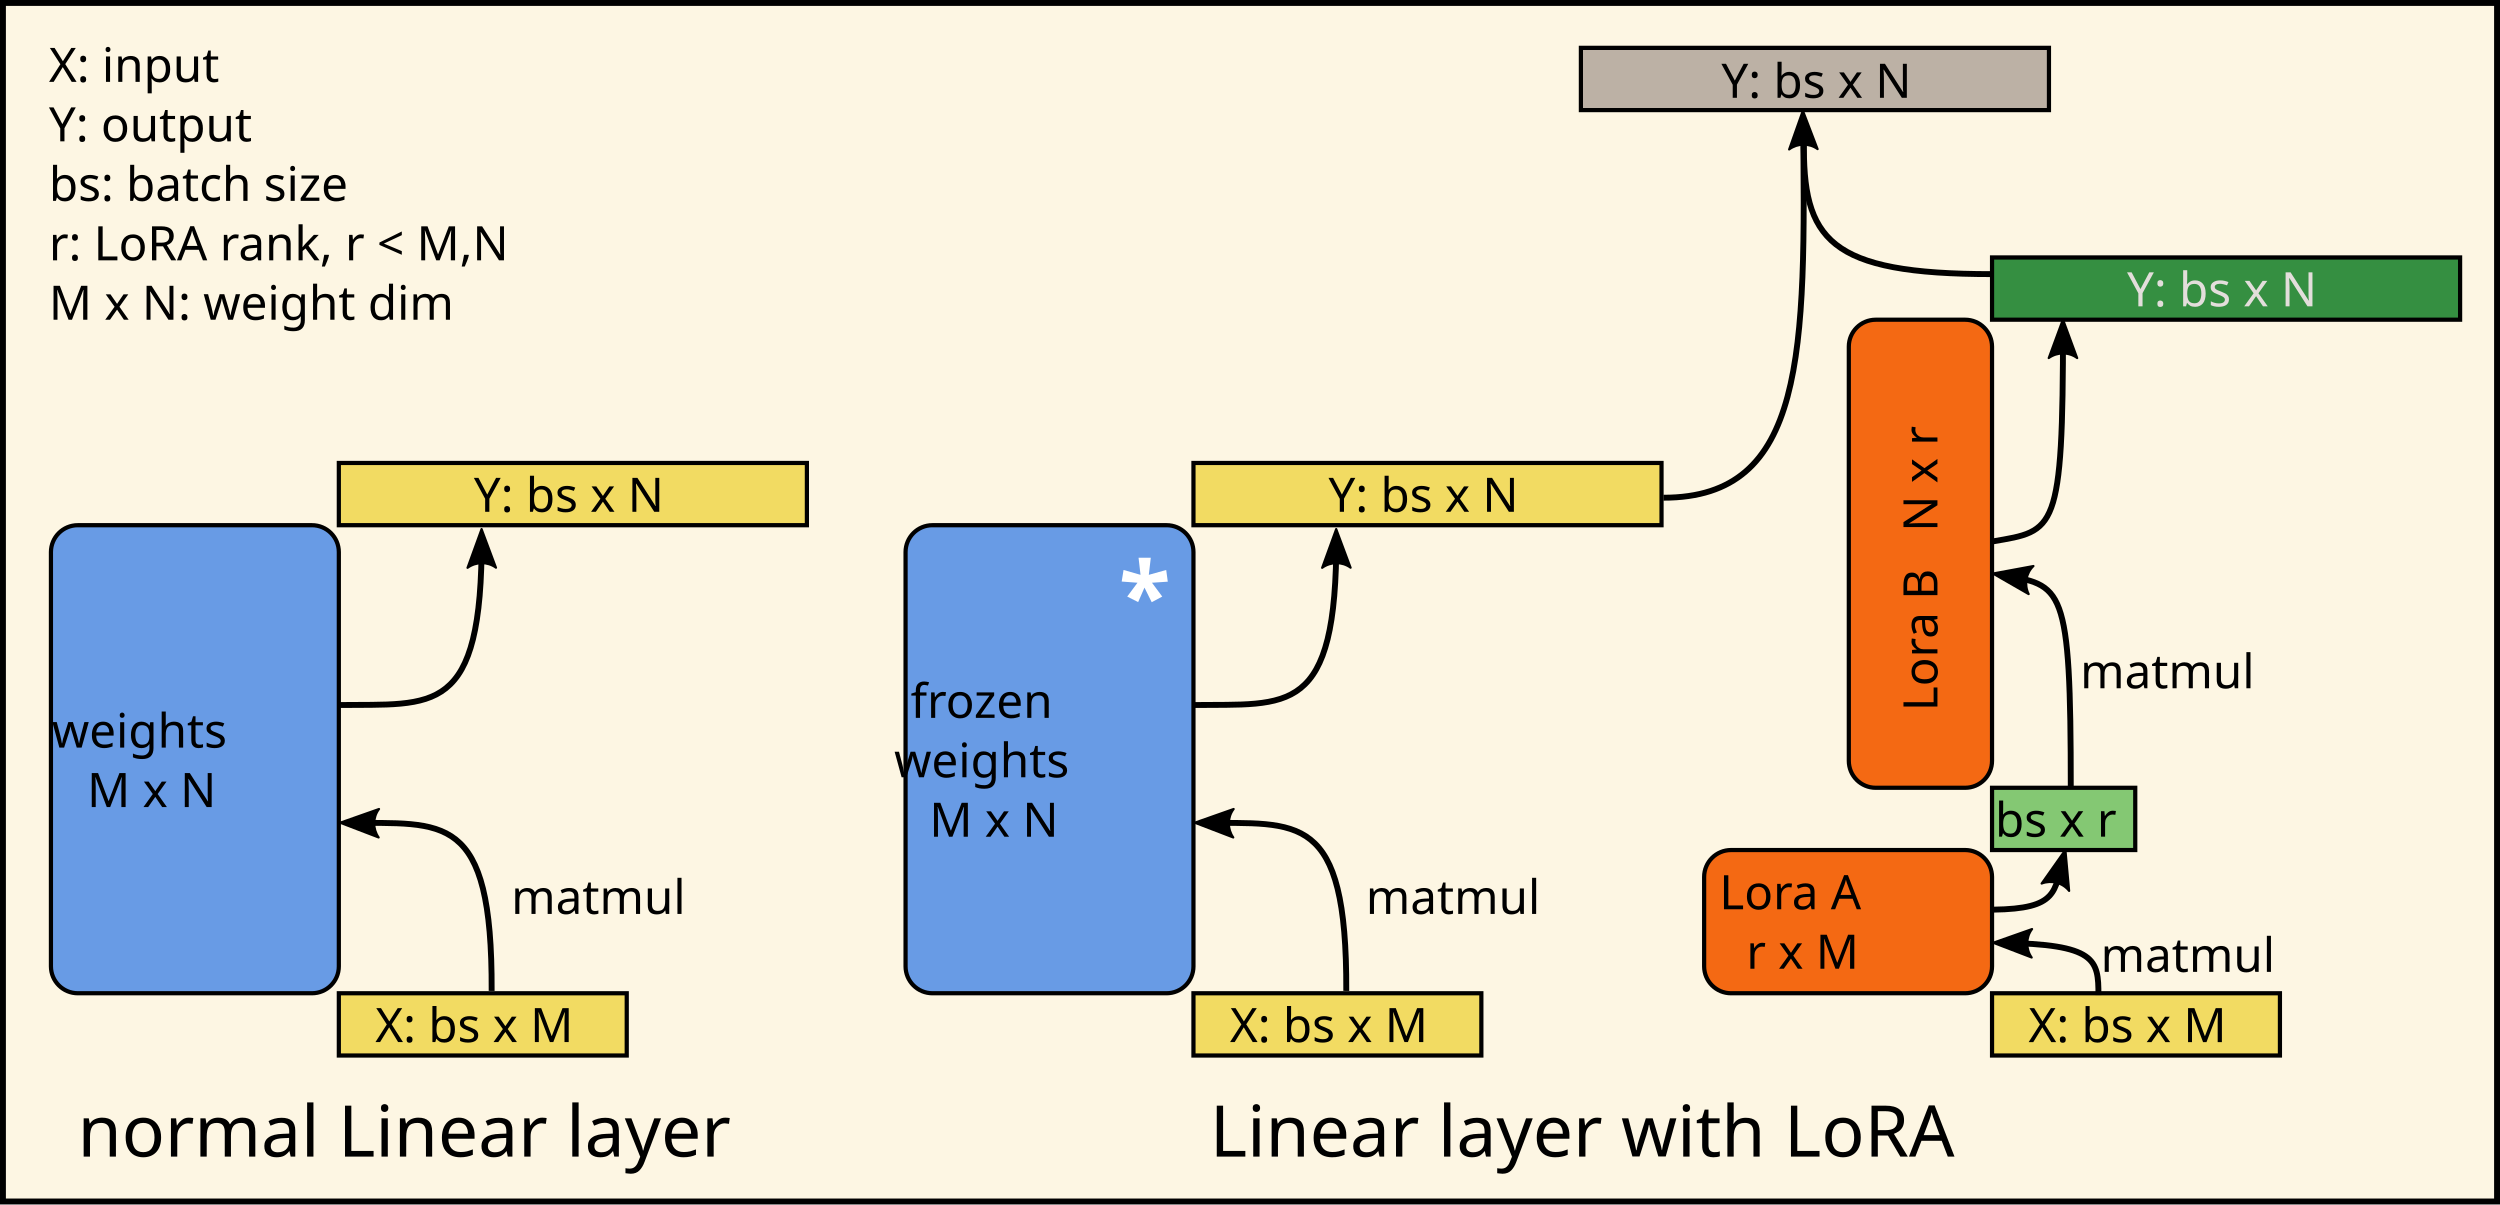
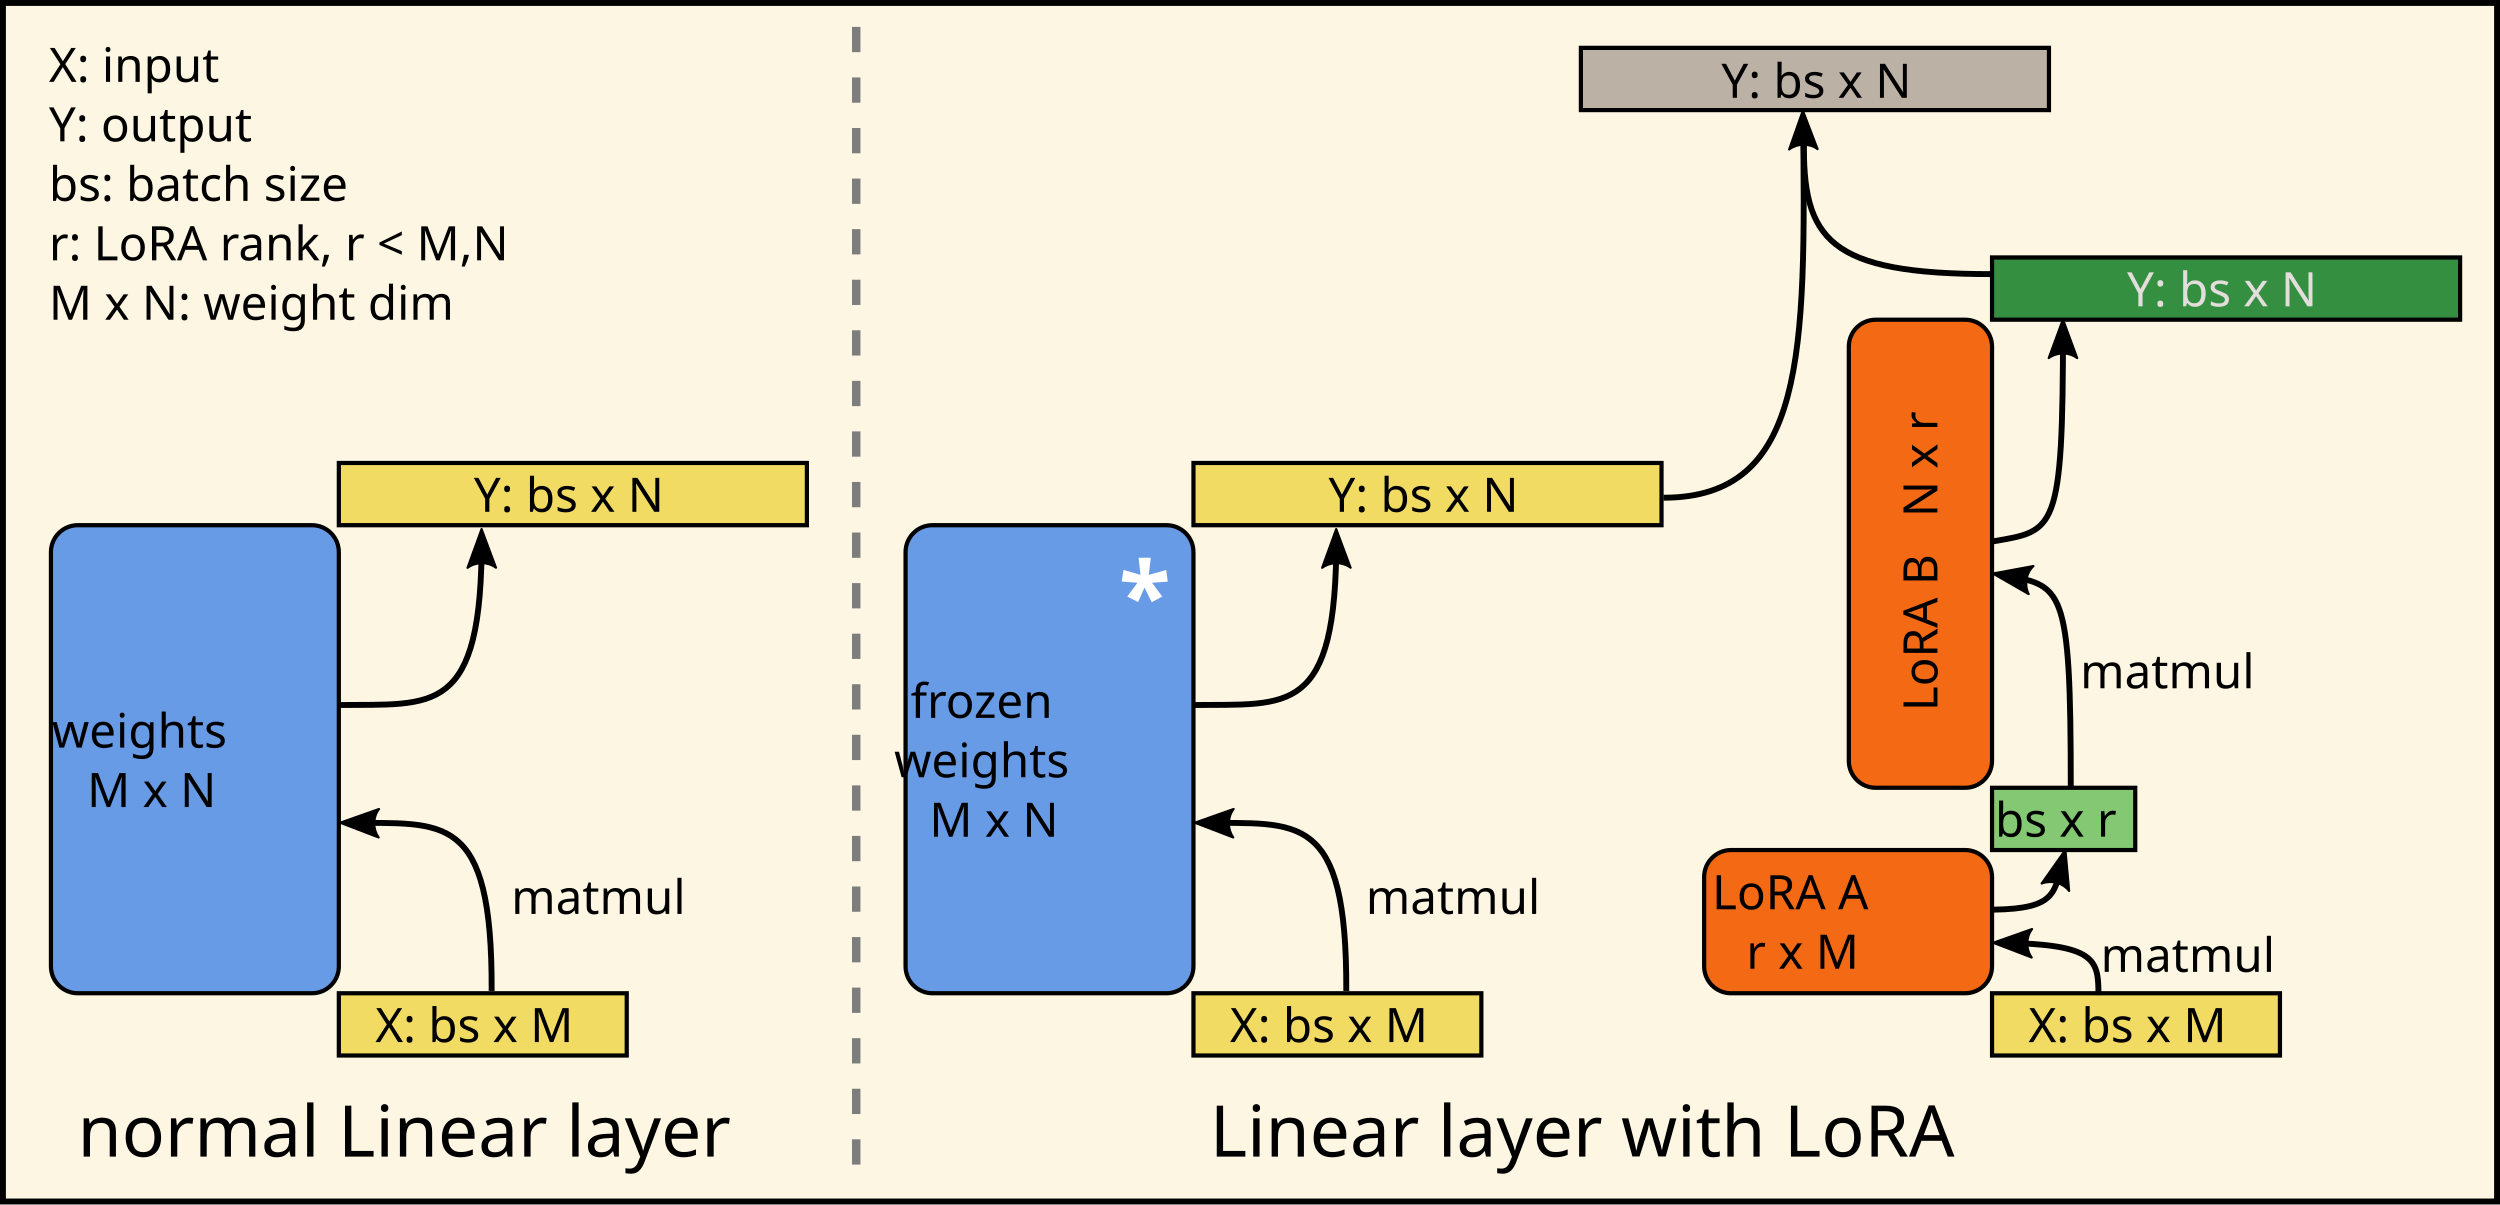
<svg xmlns="http://www.w3.org/2000/svg" width="296.648mm" height="142.917mm" viewBox="0 0 296.648 142.917" version="1.1" id="svg5">
  <defs id="defs2">
    <marker style="overflow:visible" id="marker64277" refX="0" refY="0" orient="auto">
      <path transform="scale(0.6)" d="M 8.719,4.034 -2.207,0.016 8.719,-4.002 c -1.745,2.372 -1.735,5.617 -6e-7,8.035 z" style="fill:context-stroke;fill-rule:evenodd;stroke:context-stroke;stroke-width:0.625;stroke-linejoin:round" id="path64275" />
    </marker>
    <marker style="overflow:visible" id="marker63949" refX="0" refY="0" orient="auto">
      <path transform="scale(-0.6)" d="M 8.719,4.034 -2.207,0.016 8.719,-4.002 c -1.745,2.372 -1.735,5.617 -6e-7,8.035 z" style="fill:context-stroke;fill-rule:evenodd;stroke:context-stroke;stroke-width:0.625;stroke-linejoin:round" id="path63947" />
    </marker>
    <marker style="overflow:visible" id="Arrow2Mstart" refX="0" refY="0" orient="auto">
      <path transform="scale(0.6)" d="M 8.719,4.034 -2.207,0.016 8.719,-4.002 c -1.745,2.372 -1.735,5.617 -6e-7,8.035 z" style="fill:context-stroke;fill-rule:evenodd;stroke:context-stroke;stroke-width:0.625;stroke-linejoin:round" id="path18136" />
    </marker>
    <marker style="overflow:visible" id="Arrow2Mend" refX="0" refY="0" orient="auto">
      <path transform="scale(-0.6)" d="M 8.719,4.034 -2.207,0.016 8.719,-4.002 c -1.745,2.372 -1.735,5.617 -6e-7,8.035 z" style="fill:context-stroke;fill-rule:evenodd;stroke:context-stroke;stroke-width:0.625;stroke-linejoin:round" id="path18139" />
    </marker>
    <marker style="overflow:visible" id="Arrow1Send" refX="0" refY="0" orient="auto">
      <path transform="matrix(-0.2,0,0,-0.2,-1.2,0)" style="fill:context-stroke;fill-rule:evenodd;stroke:context-stroke;stroke-width:1pt" d="M 0,0 5,-5 -12.5,0 5,5 Z" id="path18127" />
    </marker>
    <marker style="overflow:visible" id="Arrow2Lstart" refX="0" refY="0" orient="auto">
      <path transform="matrix(1.1,0,0,1.1,1.1,0)" d="M 8.719,4.034 -2.207,0.016 8.719,-4.002 c -1.745,2.372 -1.735,5.617 -6e-7,8.035 z" style="fill:context-stroke;fill-rule:evenodd;stroke:context-stroke;stroke-width:0.625;stroke-linejoin:round" id="path18130" />
    </marker>
    <marker style="overflow:visible" id="marker25550" refX="0" refY="0" orient="auto">
      <path transform="matrix(-1.1,0,0,-1.1,-1.1,0)" d="M 8.719,4.034 -2.207,0.016 8.719,-4.002 c -1.745,2.372 -1.735,5.617 -6e-7,8.035 z" style="fill:context-stroke;fill-rule:evenodd;stroke:context-stroke;stroke-width:0.625;stroke-linejoin:round" id="path25548" />
    </marker>
    <marker style="overflow:visible" id="Arrow2Lend" refX="0" refY="0" orient="auto">
      <path transform="matrix(-1.1,0,0,-1.1,-1.1,0)" d="M 8.719,4.034 -2.207,0.016 8.719,-4.002 c -1.745,2.372 -1.735,5.617 -6e-7,8.035 z" style="fill:context-stroke;fill-rule:evenodd;stroke:context-stroke;stroke-width:0.625;stroke-linejoin:round" id="path18133" />
    </marker>
  </defs>
  <g id="layer2" transform="translate(37.86467,-32.00976)" style="display:inline">
    <rect style="fill:#fdf6e3;fill-opacity:1;stroke:#000000;stroke-width:0.7;stroke-miterlimit:4;stroke-dasharray:none;stroke-opacity:1" id="rect82194" width="295.948" height="142.217" x="-37.515" y="32.36" />
  </g>
  <g id="layer1" transform="translate(37.86467,-32.00976)">
    <text xml:space="preserve" style="font-style:normal;font-weight:normal;font-size:5.644px;line-height:1.25;font-family:sans-serif;letter-spacing:0px;word-spacing:0px;fill:#000000;fill-opacity:1;stroke:none;stroke-width:0.265" x="-17.125" y="177.234" id="text13024">
      <tspan id="tspan13022" style="stroke-width:0.265" x="-17.125" y="177.234" />
    </text>
    <text xml:space="preserve" style="font-style:normal;font-weight:normal;font-size:8.467px;line-height:1.25;font-family:sans-serif;letter-spacing:0px;word-spacing:0px;fill:#000000;fill-opacity:1;stroke:none;stroke-width:0.265" x="-28.656" y="169.252" id="text16262">
      <tspan id="tspan16260" style="font-size:8.467px;stroke-width:0.265" x="-28.656" y="169.252">normal Linear layer</tspan>
    </text>
    <text xml:space="preserve" style="font-style:normal;font-weight:normal;font-size:8.467px;line-height:1.25;font-family:sans-serif;letter-spacing:0px;word-spacing:0px;fill:#000000;fill-opacity:1;stroke:none;stroke-width:0.265" x="105.687" y="169.252" id="text17982">
      <tspan id="tspan17980" style="font-size:8.467px;stroke-width:0.265" x="105.687" y="169.252">Linear layer with LoRA</tspan>
    </text>
    <g id="g60950">
      <rect style="fill:#f2db62;fill-opacity:1;stroke:#000000;stroke-width:0.5;stroke-miterlimit:4;stroke-dasharray:none;stroke-opacity:1" id="rect51" width="34.162" height="7.387" x="2.341" y="149.869" />
      <rect style="fill:#689be5;fill-opacity:1;stroke:#000000;stroke-width:0.5;stroke-miterlimit:4;stroke-dasharray:none;stroke-opacity:1" id="rect1498" width="34.162" height="55.54" x="-31.821" y="94.329" ry="3.193" />
      <rect style="fill:#f2db62;fill-opacity:1;stroke:#000000;stroke-width:0.5;stroke-miterlimit:4;stroke-dasharray:none;stroke-opacity:1" id="rect1948" width="7.387" height="55.54" x="-94.329" y="2.341" ry="0" transform="rotate(-90)" />
      <text xml:space="preserve" style="font-style:normal;font-weight:normal;font-size:5.644px;line-height:1.25;font-family:sans-serif;letter-spacing:0px;word-spacing:0px;fill:#000000;fill-opacity:1;stroke:none;stroke-width:0.265" x="22.793" y="140.45" id="text19560">
        <tspan id="tspan19558" style="stroke-width:0.265" x="22.793" y="140.45">matmul</tspan>
      </text>
      <text xml:space="preserve" style="font-style:normal;font-weight:normal;font-size:5.644px;line-height:1.25;font-family:sans-serif;text-align:center;letter-spacing:0px;word-spacing:0px;text-anchor:middle;fill:#000000;fill-opacity:1;stroke:none;stroke-width:0.265" x="-14.721" y="120.715" id="text22348">
        <tspan id="tspan22346" style="text-align:center;text-anchor:middle;stroke-width:0.265" x="-14.721" y="120.715">weights</tspan>
        <tspan style="text-align:center;text-anchor:middle;stroke-width:0.265" x="-14.721" y="127.771" id="tspan22350">M x N</tspan>
      </text>
      <path style="fill:none;stroke:#000000;stroke-width:0.7;stroke-linecap:butt;stroke-linejoin:miter;stroke-miterlimit:4;stroke-dasharray:none;stroke-opacity:1;marker-end:url(#Arrow2Mend)" d="M 20.474,149.59 C 20.568,128.149 14.748,129.791 3.424,129.638" id="path25447" />
      <path style="fill:none;stroke:#000000;stroke-width:0.7;stroke-linecap:butt;stroke-linejoin:miter;stroke-miterlimit:4;stroke-dasharray:none;stroke-opacity:1;marker-start:url(#marker64277)" d="M 19.29,95.716 C 19.383,117.157 13.563,115.515 2.24,115.668" id="path26356" />
      <text xml:space="preserve" style="font-style:normal;font-weight:normal;font-size:5.644px;line-height:1.25;font-family:sans-serif;letter-spacing:0px;word-spacing:0px;fill:#000000;fill-opacity:1;stroke:none;stroke-width:0.265" x="6.671" y="155.666" id="text33772">
        <tspan id="tspan33770" style="stroke-width:0.265" x="6.671" y="155.666">X: bs x M</tspan>
      </text>
      <text xml:space="preserve" style="font-style:normal;font-weight:normal;font-size:5.644px;line-height:1.25;font-family:sans-serif;letter-spacing:0px;word-spacing:0px;fill:#000000;fill-opacity:1;stroke:none;stroke-width:0.265" x="18.359" y="92.74" id="text35073">
        <tspan id="tspan35071" style="stroke-width:0.265" x="18.359" y="92.74">Y: bs x N</tspan>
      </text>
    </g>
    <g id="g68788" transform="translate(-30.68106,2.003784)">
      <text xml:space="preserve" style="font-style:normal;font-weight:normal;font-size:5.644px;line-height:1.25;font-family:sans-serif;letter-spacing:0px;word-spacing:0px;fill:#000000;fill-opacity:1;stroke:none;stroke-width:0.265" x="230.854" y="153.901" id="text59839">
        <tspan id="tspan59837" style="stroke-width:0.265" x="230.854" y="153.901">X: bs x M</tspan>
      </text>
      <rect style="fill:#f46913;fill-opacity:1;stroke:#000000;stroke-width:0.5;stroke-miterlimit:4;stroke-dasharray:none;stroke-opacity:1" id="rect4587" width="16.994" height="55.54" x="212.195" y="67.944" ry="3.193" />
      <rect style="fill:#f46913;fill-opacity:1;stroke:#000000;stroke-width:0.5;stroke-miterlimit:4;stroke-dasharray:none;stroke-opacity:1" id="rect4949" width="34.162" height="16.994" x="-229.19" y="-147.865" ry="3.193" transform="scale(-1)" />
      <rect style="fill:#f2db62;fill-opacity:1;stroke:#000000;stroke-width:0.5;stroke-miterlimit:4;stroke-dasharray:none;stroke-opacity:1" id="rect5257" width="34.162" height="7.387" x="229.19" y="147.865" />
      <rect style="fill:#84c873;fill-opacity:1;stroke:#000000;stroke-width:0.5;stroke-miterlimit:4;stroke-dasharray:none;stroke-opacity:1" id="rect5259" width="16.994" height="7.387" x="229.19" y="123.484" />
      <rect style="fill:#358f41;fill-opacity:1;stroke:#000000;stroke-width:0.5;stroke-miterlimit:4;stroke-dasharray:none;stroke-opacity:1" id="rect5363" width="7.387" height="55.54" x="-67.944" y="229.19" ry="0" transform="rotate(-90)" />
      <text xml:space="preserve" style="font-style:normal;font-weight:normal;font-size:5.644px;line-height:1.25;font-family:sans-serif;text-align:center;letter-spacing:0px;word-spacing:0px;text-anchor:middle;fill:#000000;fill-opacity:1;stroke:none;stroke-width:0.265" x="211.855" y="137.897" id="text27468">
-         <tspan id="tspan27466" style="text-align:center;text-anchor:middle;stroke-width:0.265" x="211.855" y="137.897">Lora A</tspan>
+         <tspan id="tspan27466" style="text-align:center;text-anchor:middle;stroke-width:0.265" x="211.855" y="137.897">LoRA A</tspan>
        <tspan style="text-align:center;text-anchor:middle;stroke-width:0.265" x="211.855" y="144.953" id="tspan27470">r x M</tspan>
      </text>
      <text xml:space="preserve" style="font-style:normal;font-weight:normal;font-size:5.644px;line-height:1.25;font-family:sans-serif;letter-spacing:0px;word-spacing:0px;fill:#000000;fill-opacity:1;stroke:none;stroke-width:0.265" x="-114.39" y="222.71" id="text29784" transform="rotate(-90)">
-         <tspan style="stroke-width:0.265" x="-114.39" y="222.71" id="tspan29786">Lora B   N x r</tspan>
+         <tspan style="stroke-width:0.265" x="-114.39" y="222.71" id="tspan29786">LoRA B   N x r</tspan>
      </text>
      <text xml:space="preserve" style="font-style:normal;font-weight:normal;font-size:5.644px;line-height:1.25;font-family:sans-serif;letter-spacing:0px;word-spacing:0px;fill:#e3dedb;fill-opacity:1;stroke:none;stroke-width:0.265" x="245.208" y="66.355" id="text60918">
        <tspan id="tspan60916" style="fill:#e3dedb;stroke-width:0.265" x="245.208" y="66.355">Y: bs x N</tspan>
      </text>
      <text xml:space="preserve" style="font-style:normal;font-weight:normal;font-size:5.644px;line-height:1.25;font-family:sans-serif;letter-spacing:0px;word-spacing:0px;fill:#000000;fill-opacity:1;stroke:none;stroke-width:0.265" x="229.544" y="129.281" id="text60613">
        <tspan id="tspan60611" style="stroke-width:0.265" x="229.544" y="129.281">bs x r</tspan>
      </text>
      <text xml:space="preserve" style="font-style:normal;font-weight:normal;font-size:5.644px;line-height:1.25;font-family:sans-serif;letter-spacing:0px;word-spacing:0px;fill:#000000;fill-opacity:1;stroke:none;stroke-width:0.265" x="233.52" y="153.662" id="text63237">
        <tspan id="tspan63235" style="stroke-width:0.265" x="233.52" y="153.662">X: bs x M</tspan>
      </text>
      <text xml:space="preserve" style="font-style:normal;font-weight:normal;font-size:5.644px;line-height:1.25;font-family:sans-serif;letter-spacing:0px;word-spacing:0px;fill:#000000;fill-opacity:1;stroke:none;stroke-width:0.265" x="239.645" y="111.675" id="text63309">
        <tspan id="tspan63307" style="stroke-width:0.265" x="239.645" y="111.675">matmul</tspan>
      </text>
      <path style="fill:none;stroke:#000000;stroke-width:0.7;stroke-linecap:butt;stroke-linejoin:miter;stroke-miterlimit:4;stroke-dasharray:none;stroke-opacity:1;marker-end:url(#Arrow2Mend)" d="m 241.816,148.078 c 0,-4.179 -0.239,-6.046 -11.562,-6.199" id="path63311" />
      <path style="fill:none;stroke:#000000;stroke-width:0.7;stroke-linecap:butt;stroke-linejoin:miter;stroke-miterlimit:4;stroke-dasharray:none;stroke-opacity:1;marker-start:url(#Arrow2Mstart)" d="m 237.661,131.746 c -1.088,4.06 -0.611,6.095 -8.324,6.199" id="path63660" />
      <path style="fill:none;stroke:#000000;stroke-width:0.7;stroke-linecap:butt;stroke-linejoin:miter;stroke-miterlimit:4;stroke-dasharray:none;stroke-opacity:1;marker-end:url(#marker63949)" d="m 238.533,123.626 c 0,-24.453 -0.927,-24.15 -8.324,-25.415" id="path63945" />
      <text xml:space="preserve" style="font-style:normal;font-weight:normal;font-size:5.644px;line-height:1.25;font-family:sans-serif;letter-spacing:0px;word-spacing:0px;fill:#000000;fill-opacity:1;stroke:none;stroke-width:0.265" x="242.074" y="145.33" id="text63959">
        <tspan id="tspan63957" style="stroke-width:0.265" x="242.074" y="145.33">matmul</tspan>
      </text>
      <path style="fill:none;stroke:#000000;stroke-width:0.7;stroke-linecap:butt;stroke-linejoin:miter;stroke-miterlimit:4;stroke-dasharray:none;stroke-opacity:1;marker-start:url(#marker64277)" d="m 237.611,68.831 c 0,24.453 -0.927,24.15 -8.324,25.415" id="path64273" />
    </g>
    <g id="g68903" transform="translate(-20.69882,-0.2442337)">
      <rect style="fill:#bcb1a5;fill-opacity:1;stroke:#000000;stroke-width:0.5;stroke-miterlimit:4;stroke-dasharray:none;stroke-opacity:1" id="rect11982" width="7.387" height="55.54" x="-45.321" y="170.422" ry="0" transform="rotate(-90)" />
      <text xml:space="preserve" style="font-style:normal;font-weight:normal;font-size:5.644px;line-height:1.25;font-family:sans-serif;letter-spacing:0px;word-spacing:0px;fill:#000000;fill-opacity:1;stroke:none;stroke-width:0.265" x="187.094" y="43.858" id="text60954">
        <tspan id="tspan60952" style="stroke-width:0.265" x="187.094" y="43.858">Y: bs x N</tspan>
      </text>
    </g>
    <path style="fill:none;stroke:#000000;stroke-width:0.7;stroke-linecap:butt;stroke-linejoin:miter;stroke-miterlimit:4;stroke-dasharray:none;stroke-opacity:1;marker-start:url(#marker64277)" d="m 176.081,46.06 c 0.355,28.009 0.267,45.008 -16.564,45.008" id="path64393" />
    <path style="fill:none;stroke:#000000;stroke-width:0.7;stroke-linecap:butt;stroke-linejoin:miter;stroke-miterlimit:4;stroke-dasharray:none;stroke-opacity:1" d="m 176.194,48.558 c -0.206,11.93 2.902,15.979 22.32,15.979" id="path64414" />
    <text xml:space="preserve" style="font-style:normal;font-weight:normal;font-size:5.644px;line-height:1.25;font-family:sans-serif;letter-spacing:0px;word-spacing:0px;fill:#000000;fill-opacity:1;stroke:none;stroke-width:0.265" x="-32.06" y="41.729" id="text70221">
      <tspan id="tspan70219" style="stroke-width:0.265" x="-32.06" y="41.729">X: input</tspan>
      <tspan style="stroke-width:0.265" x="-32.06" y="48.784" id="tspan70245">Y: output</tspan>
      <tspan style="stroke-width:0.265" x="-32.06" y="55.84" id="tspan70247">bs: batch size</tspan>
      <tspan style="stroke-width:0.265" x="-32.06" y="62.896" id="tspan70249">r: LoRA rank, r &lt; M,N</tspan>
      <tspan style="stroke-width:0.265" x="-32.06" y="69.951" id="tspan71231">M x N: weight dim</tspan>
    </text>
    <g id="g82170">
      <rect style="fill:#f2db62;fill-opacity:1;stroke:#000000;stroke-width:0.5;stroke-miterlimit:4;stroke-dasharray:none;stroke-opacity:1" id="rect56575" width="34.162" height="7.387" x="103.75" y="149.869" />
      <rect style="fill:#f2db62;fill-opacity:1;stroke:#000000;stroke-width:0.5;stroke-miterlimit:4;stroke-dasharray:none;stroke-opacity:1" id="rect56579" width="7.387" height="55.54" x="-94.329" y="103.75" ry="0" transform="rotate(-90)" />
      <text xml:space="preserve" style="font-style:normal;font-weight:normal;font-size:5.644px;line-height:1.25;font-family:sans-serif;letter-spacing:0px;word-spacing:0px;fill:#000000;fill-opacity:1;stroke:none;stroke-width:0.265" x="124.202" y="140.45" id="text56583">
        <tspan id="tspan56581" style="stroke-width:0.265" x="124.202" y="140.45">matmul</tspan>
      </text>
      <g id="g74102">
        <rect style="fill:#689be5;fill-opacity:1;stroke:#000000;stroke-width:0.5;stroke-miterlimit:4;stroke-dasharray:none;stroke-opacity:1" id="rect56577" width="34.162" height="55.54" x="69.588" y="94.329" ry="3.193" />
        <text xml:space="preserve" style="font-style:normal;font-weight:normal;font-size:5.644px;line-height:1.25;font-family:sans-serif;text-align:center;letter-spacing:0px;word-spacing:0px;text-anchor:middle;fill:#000000;fill-opacity:1;stroke:none;stroke-width:0.265" x="86.688" y="117.187" id="text56589">
          <tspan id="tspan56585" style="text-align:center;text-anchor:middle;stroke-width:0.265" x="86.688" y="117.187">frozen</tspan>
          <tspan style="text-align:center;text-anchor:middle;stroke-width:0.265" x="86.688" y="124.243" id="tspan73759">weights</tspan>
          <tspan style="text-align:center;text-anchor:middle;stroke-width:0.265" x="86.688" y="131.298" id="tspan56587">M x N</tspan>
        </text>
      </g>
      <path style="fill:none;stroke:#000000;stroke-width:0.7;stroke-linecap:butt;stroke-linejoin:miter;stroke-miterlimit:4;stroke-dasharray:none;stroke-opacity:1;marker-end:url(#marker63949)" d="m 121.883,149.59 c 0.093,-21.44 -5.727,-19.799 -17.05,-19.952" id="path56591" />
      <path style="fill:none;stroke:#000000;stroke-width:0.7;stroke-linecap:butt;stroke-linejoin:miter;stroke-miterlimit:4;stroke-dasharray:none;stroke-opacity:1;marker-start:url(#marker64277)" d="m 120.699,95.716 c 0.093,21.44 -5.727,19.799 -17.05,19.952" id="path56593" />
      <text xml:space="preserve" style="font-style:normal;font-weight:normal;font-size:5.644px;line-height:1.25;font-family:sans-serif;letter-spacing:0px;word-spacing:0px;fill:#000000;fill-opacity:1;stroke:none;stroke-width:0.265" x="108.08" y="155.666" id="text56597">
        <tspan id="tspan56595" style="stroke-width:0.265" x="108.08" y="155.666">X: bs x M</tspan>
      </text>
      <text xml:space="preserve" style="font-style:normal;font-weight:normal;font-size:5.644px;line-height:1.25;font-family:sans-serif;letter-spacing:0px;word-spacing:0px;fill:#000000;fill-opacity:1;stroke:none;stroke-width:0.265" x="119.768" y="92.74" id="text56601">
        <tspan id="tspan56599" style="stroke-width:0.265" x="119.768" y="92.74">Y: bs x N</tspan>
      </text>
      <text xml:space="preserve" style="font-style:normal;font-variant:normal;font-weight:bold;font-stretch:normal;font-size:11.289px;line-height:1.25;font-family:sans-serif;-inkscape-font-specification:'sans-serif Bold';letter-spacing:0px;word-spacing:0px;fill:#ffffff;fill-opacity:1;stroke:none;stroke-width:0.265" x="94.889" y="106.762" id="text75488">
        <tspan id="tspan75486" style="font-style:normal;font-variant:normal;font-weight:bold;font-stretch:normal;font-size:11.289px;font-family:sans-serif;-inkscape-font-specification:'sans-serif Bold';fill:#ffffff;stroke-width:0.265" x="94.889" y="106.762">*</tspan>
      </text>
    </g>
+     <path style="fill:none;fill-opacity:1;stroke:#7d7d7d;stroke-width:1;stroke-dasharray:3, 3;stroke-dashoffset:0;stroke-opacity:1" d="M 63.734,35.199 V 171.737" id="path2" />
  </g>
</svg>
